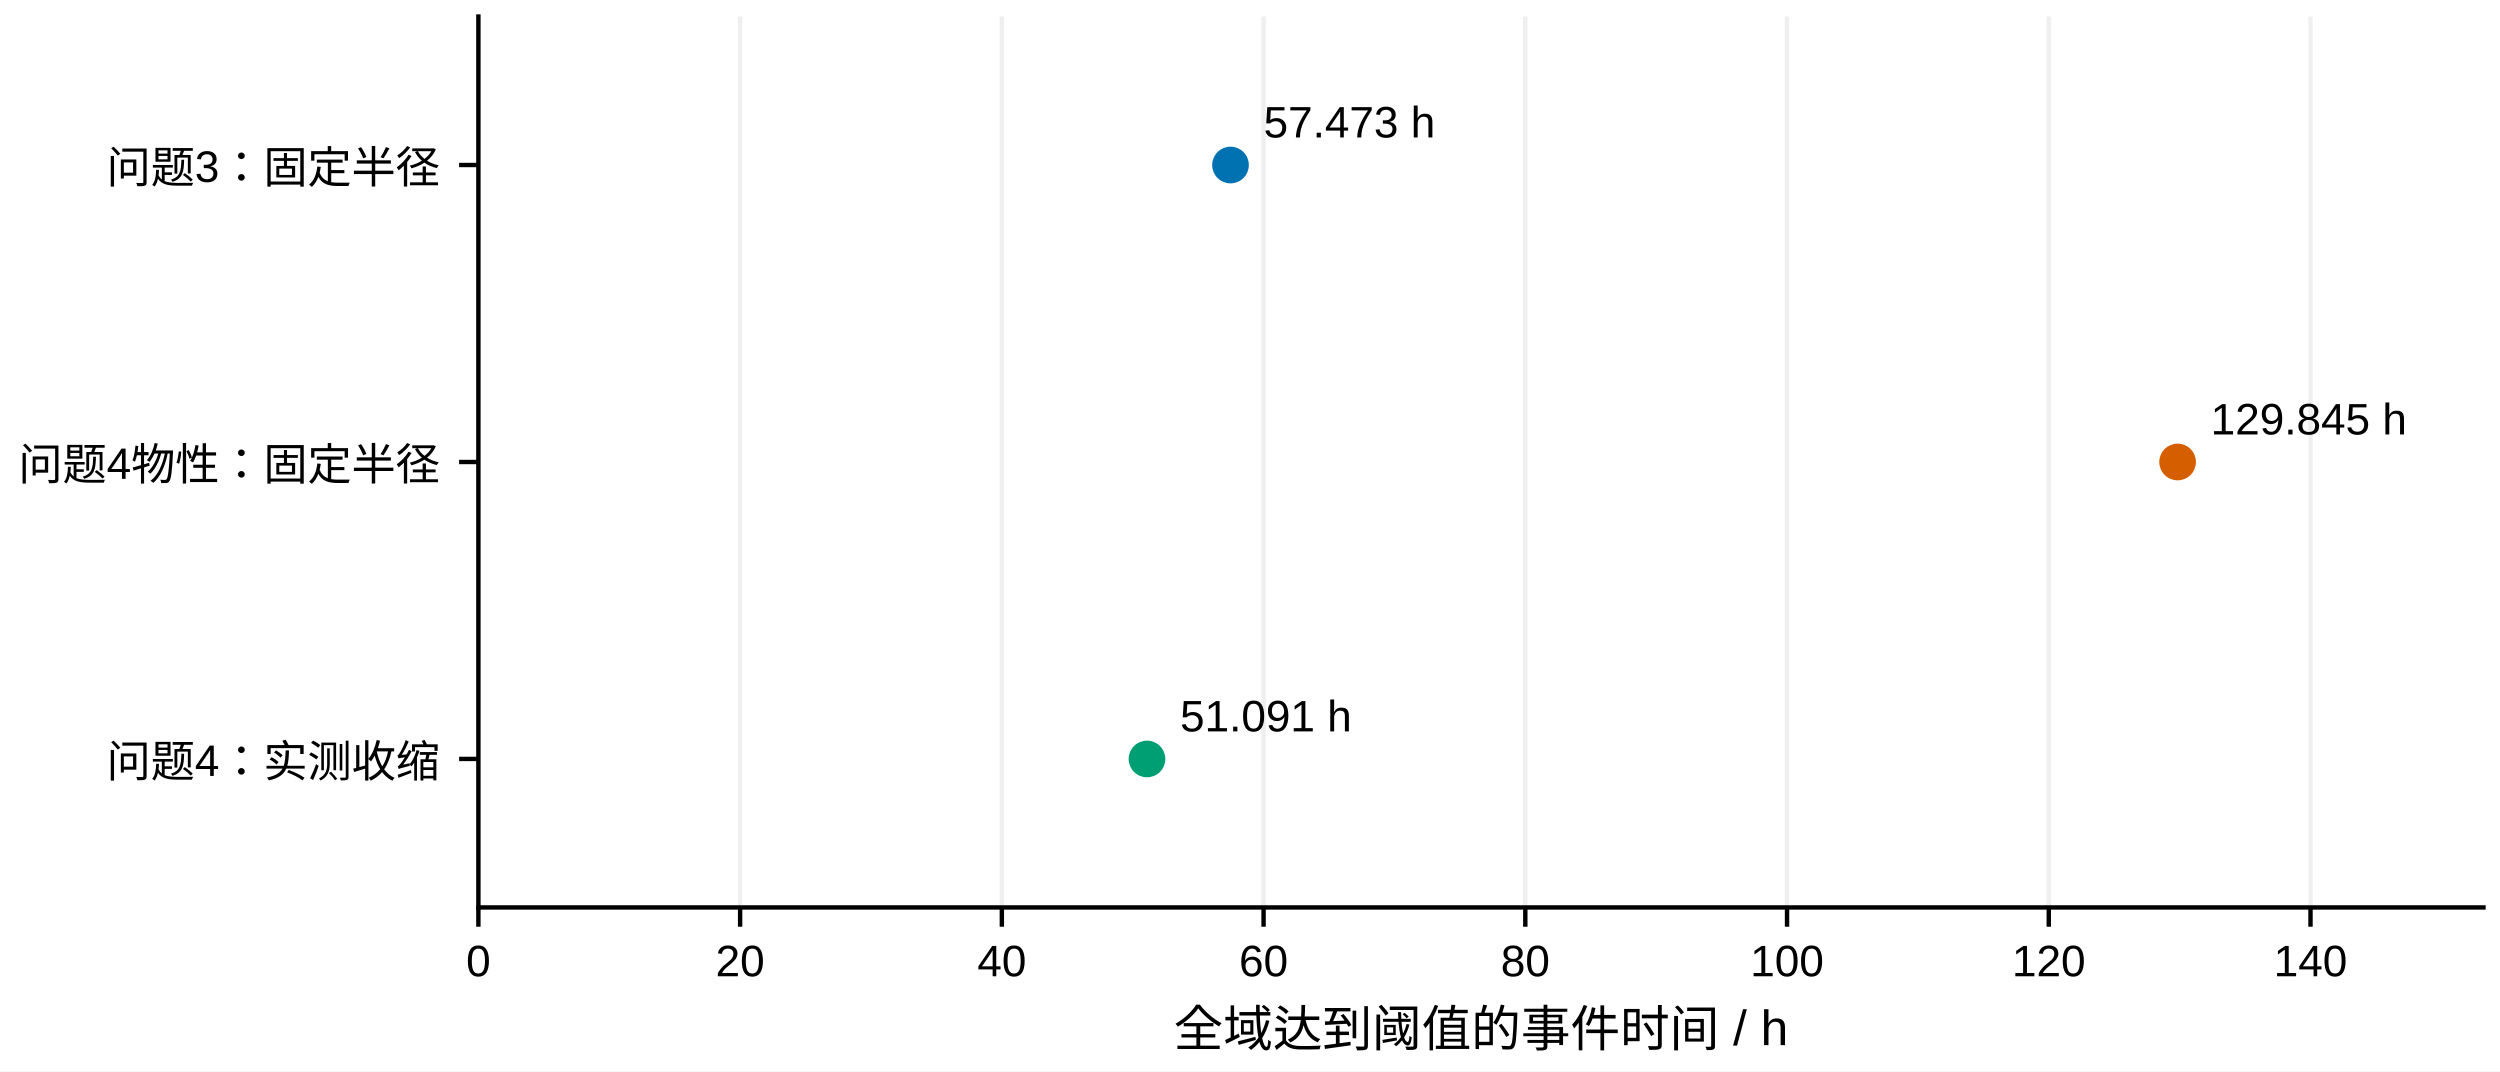
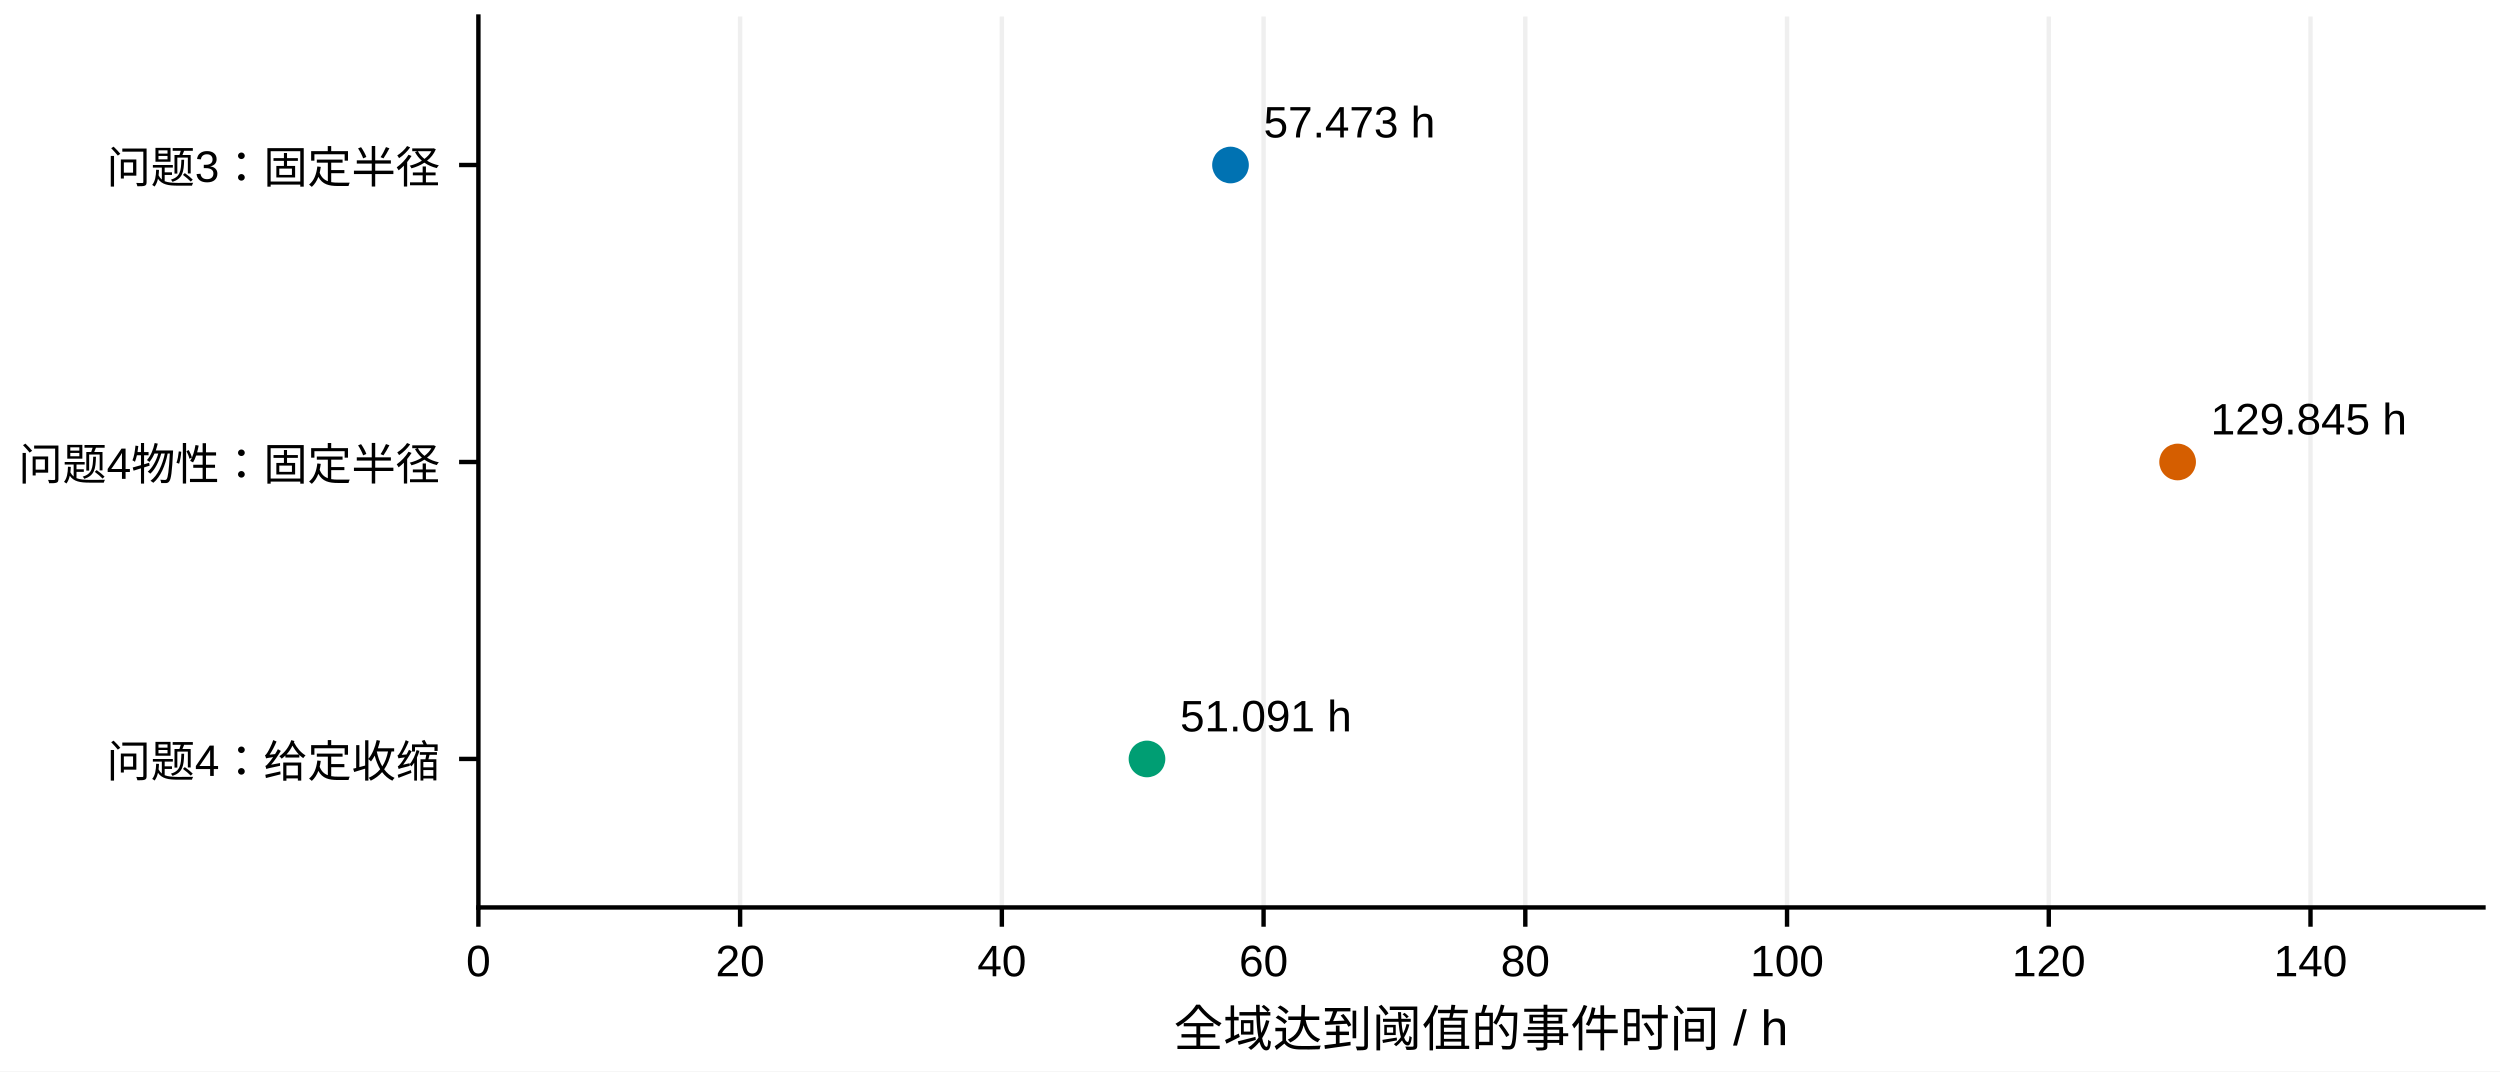
<svg xmlns="http://www.w3.org/2000/svg" xmlns:xlink="http://www.w3.org/1999/xlink" width="453.6pt" height="194.4pt" viewBox="0 0 453.6 194.4" version="1.1">
  <defs>
    <style type="text/css">*{stroke-linejoin: round; stroke-linecap: butt}</style>
  </defs>
  <g id="figure_1">
    <g id="patch_1">
      <path d="M 0 194.4  L 453.6 194.4  L 453.6 0  L 0 0  z " style="fill: #ffffff" />
    </g>
    <g id="axes_1">
      <g id="patch_2">
        <path d="M 86.798 164.646  L 450.6 164.646  L 450.6 3  L 86.798 3  z " style="fill: #ffffff" />
      </g>
      <g id="matplotlib.axis_1">
        <g id="xtick_1">
          <g id="line2d_1">
            <path d="M 86.798 164.646  L 86.798 3  " clip-path="url(#paea3371ae8)" style="fill: none; stroke: #b0b0b0; stroke-opacity: 0.2; stroke-width: 0.8; stroke-linecap: square" />
          </g>
          <g id="line2d_2">
            <defs>
              <path id="mbc5ccd9418" d="M 0 0  L 0 3.5  " style="stroke: #000000; stroke-width: 0.8" />
            </defs>
            <g>
              <use xlink:href="#mbc5ccd9418" x="86.798" y="164.646" style="stroke: #000000; stroke-width: 0.8" />
            </g>
          </g>
          <g id="text_1">
            <text style="font-size: 8px; font-family: 'WenQuanYi Zen Hei', 'Arial', 'Helvetica', 'DejaVu Sans', sans-serif; text-anchor: middle" x="86.798" y="177.131" transform="rotate(-0 86.79774 177.1315)">0</text>
          </g>
        </g>
        <g id="xtick_2">
          <g id="line2d_3">
            <path d="M 134.286 164.646  L 134.286 3  " clip-path="url(#paea3371ae8)" style="fill: none; stroke: #b0b0b0; stroke-opacity: 0.2; stroke-width: 0.8; stroke-linecap: square" />
          </g>
          <g id="line2d_4">
            <g>
              <use xlink:href="#mbc5ccd9418" x="134.286" y="164.646" style="stroke: #000000; stroke-width: 0.8" />
            </g>
          </g>
          <g id="text_2">
            <text style="font-size: 8px; font-family: 'WenQuanYi Zen Hei', 'Arial', 'Helvetica', 'DejaVu Sans', sans-serif; text-anchor: middle" x="134.286" y="177.131" transform="rotate(-0 134.2862 177.1315)">20</text>
          </g>
        </g>
        <g id="xtick_3">
          <g id="line2d_5">
            <path d="M 181.775 164.646  L 181.775 3  " clip-path="url(#paea3371ae8)" style="fill: none; stroke: #b0b0b0; stroke-opacity: 0.2; stroke-width: 0.8; stroke-linecap: square" />
          </g>
          <g id="line2d_6">
            <g>
              <use xlink:href="#mbc5ccd9418" x="181.775" y="164.646" style="stroke: #000000; stroke-width: 0.8" />
            </g>
          </g>
          <g id="text_3">
            <text style="font-size: 8px; font-family: 'WenQuanYi Zen Hei', 'Arial', 'Helvetica', 'DejaVu Sans', sans-serif; text-anchor: middle" x="181.775" y="177.131" transform="rotate(-0 181.7747 177.1315)">40</text>
          </g>
        </g>
        <g id="xtick_4">
          <g id="line2d_7">
            <path d="M 229.263 164.646  L 229.263 3  " clip-path="url(#paea3371ae8)" style="fill: none; stroke: #b0b0b0; stroke-opacity: 0.2; stroke-width: 0.8; stroke-linecap: square" />
          </g>
          <g id="line2d_8">
            <g>
              <use xlink:href="#mbc5ccd9418" x="229.263" y="164.646" style="stroke: #000000; stroke-width: 0.8" />
            </g>
          </g>
          <g id="text_4">
            <text style="font-size: 8px; font-family: 'WenQuanYi Zen Hei', 'Arial', 'Helvetica', 'DejaVu Sans', sans-serif; text-anchor: middle" x="229.263" y="177.131" transform="rotate(-0 229.2632 177.1315)">60</text>
          </g>
        </g>
        <g id="xtick_5">
          <g id="line2d_9">
            <path d="M 276.752 164.646  L 276.752 3  " clip-path="url(#paea3371ae8)" style="fill: none; stroke: #b0b0b0; stroke-opacity: 0.2; stroke-width: 0.8; stroke-linecap: square" />
          </g>
          <g id="line2d_10">
            <g>
              <use xlink:href="#mbc5ccd9418" x="276.752" y="164.646" style="stroke: #000000; stroke-width: 0.8" />
            </g>
          </g>
          <g id="text_5">
            <text style="font-size: 8px; font-family: 'WenQuanYi Zen Hei', 'Arial', 'Helvetica', 'DejaVu Sans', sans-serif; text-anchor: middle" x="276.752" y="177.131" transform="rotate(-0 276.7516 177.1315)">80</text>
          </g>
        </g>
        <g id="xtick_6">
          <g id="line2d_11">
            <path d="M 324.24 164.646  L 324.24 3  " clip-path="url(#paea3371ae8)" style="fill: none; stroke: #b0b0b0; stroke-opacity: 0.2; stroke-width: 0.8; stroke-linecap: square" />
          </g>
          <g id="line2d_12">
            <g>
              <use xlink:href="#mbc5ccd9418" x="324.24" y="164.646" style="stroke: #000000; stroke-width: 0.8" />
            </g>
          </g>
          <g id="text_6">
            <text style="font-size: 8px; font-family: 'WenQuanYi Zen Hei', 'Arial', 'Helvetica', 'DejaVu Sans', sans-serif; text-anchor: middle" x="324.24" y="177.131" transform="rotate(-0 324.2401 177.1315)">100</text>
          </g>
        </g>
        <g id="xtick_7">
          <g id="line2d_13">
            <path d="M 371.729 164.646  L 371.729 3  " clip-path="url(#paea3371ae8)" style="fill: none; stroke: #b0b0b0; stroke-opacity: 0.2; stroke-width: 0.8; stroke-linecap: square" />
          </g>
          <g id="line2d_14">
            <g>
              <use xlink:href="#mbc5ccd9418" x="371.729" y="164.646" style="stroke: #000000; stroke-width: 0.8" />
            </g>
          </g>
          <g id="text_7">
            <text style="font-size: 8px; font-family: 'WenQuanYi Zen Hei', 'Arial', 'Helvetica', 'DejaVu Sans', sans-serif; text-anchor: middle" x="371.729" y="177.131" transform="rotate(-0 371.7286 177.1315)">120</text>
          </g>
        </g>
        <g id="xtick_8">
          <g id="line2d_15">
            <path d="M 419.217 164.646  L 419.217 3  " clip-path="url(#paea3371ae8)" style="fill: none; stroke: #b0b0b0; stroke-opacity: 0.2; stroke-width: 0.8; stroke-linecap: square" />
          </g>
          <g id="line2d_16">
            <g>
              <use xlink:href="#mbc5ccd9418" x="419.217" y="164.646" style="stroke: #000000; stroke-width: 0.8" />
            </g>
          </g>
          <g id="text_8">
            <text style="font-size: 8px; font-family: 'WenQuanYi Zen Hei', 'Arial', 'Helvetica', 'DejaVu Sans', sans-serif; text-anchor: middle" x="419.217" y="177.131" transform="rotate(-0 419.2171 177.1315)">140</text>
          </g>
        </g>
        <g id="text_9">
          <text style="font-size: 9px; font-family: 'WenQuanYi Zen Hei', 'Arial', 'Helvetica', 'DejaVu Sans', sans-serif; text-anchor: middle" x="268.699" y="189.861" transform="rotate(-0 268.6988 189.8613)">全域达到阈值的事件时间 / h</text>
        </g>
      </g>
      <g id="matplotlib.axis_2">
        <g id="ytick_1">
          <g id="line2d_17">
            <defs>
              <path id="m9e24f6777e" d="M 0 0  L -3.5 0  " style="stroke: #000000; stroke-width: 0.8" />
            </defs>
            <g>
              <use xlink:href="#m9e24f6777e" x="86.798" y="29.941" style="stroke: #000000; stroke-width: 0.8" />
            </g>
          </g>
          <g id="text_10">
            <text style="font-size: 8px; font-family: 'WenQuanYi Zen Hei', 'Arial', 'Helvetica', 'DejaVu Sans', sans-serif; text-anchor: end" x="79.798" y="33.219" transform="rotate(-0 79.79774 33.21878)">问题3：固定半径</text>
          </g>
        </g>
        <g id="ytick_2">
          <g id="line2d_18">
            <g>
              <use xlink:href="#m9e24f6777e" x="86.798" y="83.823" style="stroke: #000000; stroke-width: 0.8" />
            </g>
          </g>
          <g id="text_11">
            <text style="font-size: 8px; font-family: 'WenQuanYi Zen Hei', 'Arial', 'Helvetica', 'DejaVu Sans', sans-serif; text-anchor: end" x="79.798" y="87.101" transform="rotate(-0 79.79774 87.10086)">问题4物性：固定半径</text>
          </g>
        </g>
        <g id="ytick_3">
          <g id="line2d_19">
            <g>
              <use xlink:href="#m9e24f6777e" x="86.798" y="137.705" style="stroke: #000000; stroke-width: 0.8" />
            </g>
          </g>
          <g id="text_12">
-             <text style="font-size: 8px; font-family: 'WenQuanYi Zen Hei', 'Arial', 'Helvetica', 'DejaVu Sans', sans-serif; text-anchor: end" x="79.798" y="140.99" transform="rotate(-0 79.79774 140.9904)">问题4：实测收缩</text>
+             <text style="font-size: 8px; font-family: 'WenQuanYi Zen Hei', 'Arial', 'Helvetica', 'DejaVu Sans', sans-serif; text-anchor: end" x="79.798" y="140.994" transform="rotate(-0 79.79774 140.9942)">问题4：给定收缩</text>
          </g>
        </g>
      </g>
      <g id="patch_3">
        <path d="M 86.798 164.646  L 86.798 3  " style="fill: none; stroke: #000000; stroke-width: 0.8; stroke-linejoin: miter; stroke-linecap: square" />
      </g>
      <g id="patch_4">
        <path d="M 86.798 164.646  L 450.6 164.646  " style="fill: none; stroke: #000000; stroke-width: 0.8; stroke-linejoin: miter; stroke-linecap: square" />
      </g>
      <g id="PathCollection_1">
        <defs>
          <path id="m4ce5e9bc27" d="M 0 2.828  C 0.75 2.828 1.47 2.53 2 2  C 2.53 1.47 2.828 0.75 2.828 0  C 2.828 -0.75 2.53 -1.47 2 -2  C 1.47 -2.53 0.75 -2.828 0 -2.828  C -0.75 -2.828 -1.47 -2.53 -2 -2  C -2.53 -1.47 -2.828 -0.75 -2.828 0  C -2.828 0.75 -2.53 1.47 -2 2  C -1.47 2.53 -0.75 2.828 0 2.828  z " style="stroke: #0072b2" />
        </defs>
        <g clip-path="url(#paea3371ae8)">
          <use xlink:href="#m4ce5e9bc27" x="223.262" y="29.941" style="fill: #0072b2; stroke: #0072b2" />
        </g>
      </g>
      <g id="text_13">
        <text style="font-size: 8px; font-family: 'WenQuanYi Zen Hei', 'Arial', 'Helvetica', 'DejaVu Sans', sans-serif; text-anchor: start" x="229.262" y="24.941" transform="rotate(-0 229.2624 24.94128)">57.473 h</text>
      </g>
      <g id="PathCollection_2">
        <defs>
          <path id="m5678da8815" d="M 0 2.828  C 0.75 2.828 1.47 2.53 2 2  C 2.53 1.47 2.828 0.75 2.828 0  C 2.828 -0.75 2.53 -1.47 2 -2  C 1.47 -2.53 0.75 -2.828 0 -2.828  C -0.75 -2.828 -1.47 -2.53 -2 -2  C -2.53 -1.47 -2.828 -0.75 -2.828 0  C -2.828 0.75 -2.53 1.47 -2 2  C -1.47 2.53 -0.75 2.828 0 2.828  z " style="stroke: #d55e00" />
        </defs>
        <g clip-path="url(#paea3371ae8)">
          <use xlink:href="#m5678da8815" x="395.105" y="83.823" style="fill: #d55e00; stroke: #d55e00" />
        </g>
      </g>
      <g id="text_14">
        <text style="font-size: 8px; font-family: 'WenQuanYi Zen Hei', 'Arial', 'Helvetica', 'DejaVu Sans', sans-serif; text-anchor: start" x="401.105" y="78.823" transform="rotate(-0 401.1045 78.82336)">129.845 h</text>
      </g>
      <g id="PathCollection_3">
        <defs>
          <path id="mce5c0a6a67" d="M 0 2.828  C 0.75 2.828 1.47 2.53 2 2  C 2.53 1.47 2.828 0.75 2.828 0  C 2.828 -0.75 2.53 -1.47 2 -2  C 1.47 -2.53 0.75 -2.828 0 -2.828  C -0.75 -2.828 -1.47 -2.53 -2 -2  C -2.53 -1.47 -2.828 -0.75 -2.828 0  C -2.828 0.75 -2.53 1.47 -2 2  C -1.47 2.53 -0.75 2.828 0 2.828  z " style="stroke: #009e73" />
        </defs>
        <g clip-path="url(#paea3371ae8)">
          <use xlink:href="#mce5c0a6a67" x="208.109" y="137.705" style="fill: #009e73; stroke: #009e73" />
        </g>
      </g>
      <g id="text_15">
        <text style="font-size: 8px; font-family: 'WenQuanYi Zen Hei', 'Arial', 'Helvetica', 'DejaVu Sans', sans-serif; text-anchor: start" x="214.109" y="132.705" transform="rotate(-0 214.109 132.7054)">51.091 h</text>
      </g>
    </g>
  </g>
  <defs>
    <clipPath id="paea3371ae8">
      <rect x="86.798" y="3" width="363.802" height="161.646" />
    </clipPath>
  </defs>
</svg>
